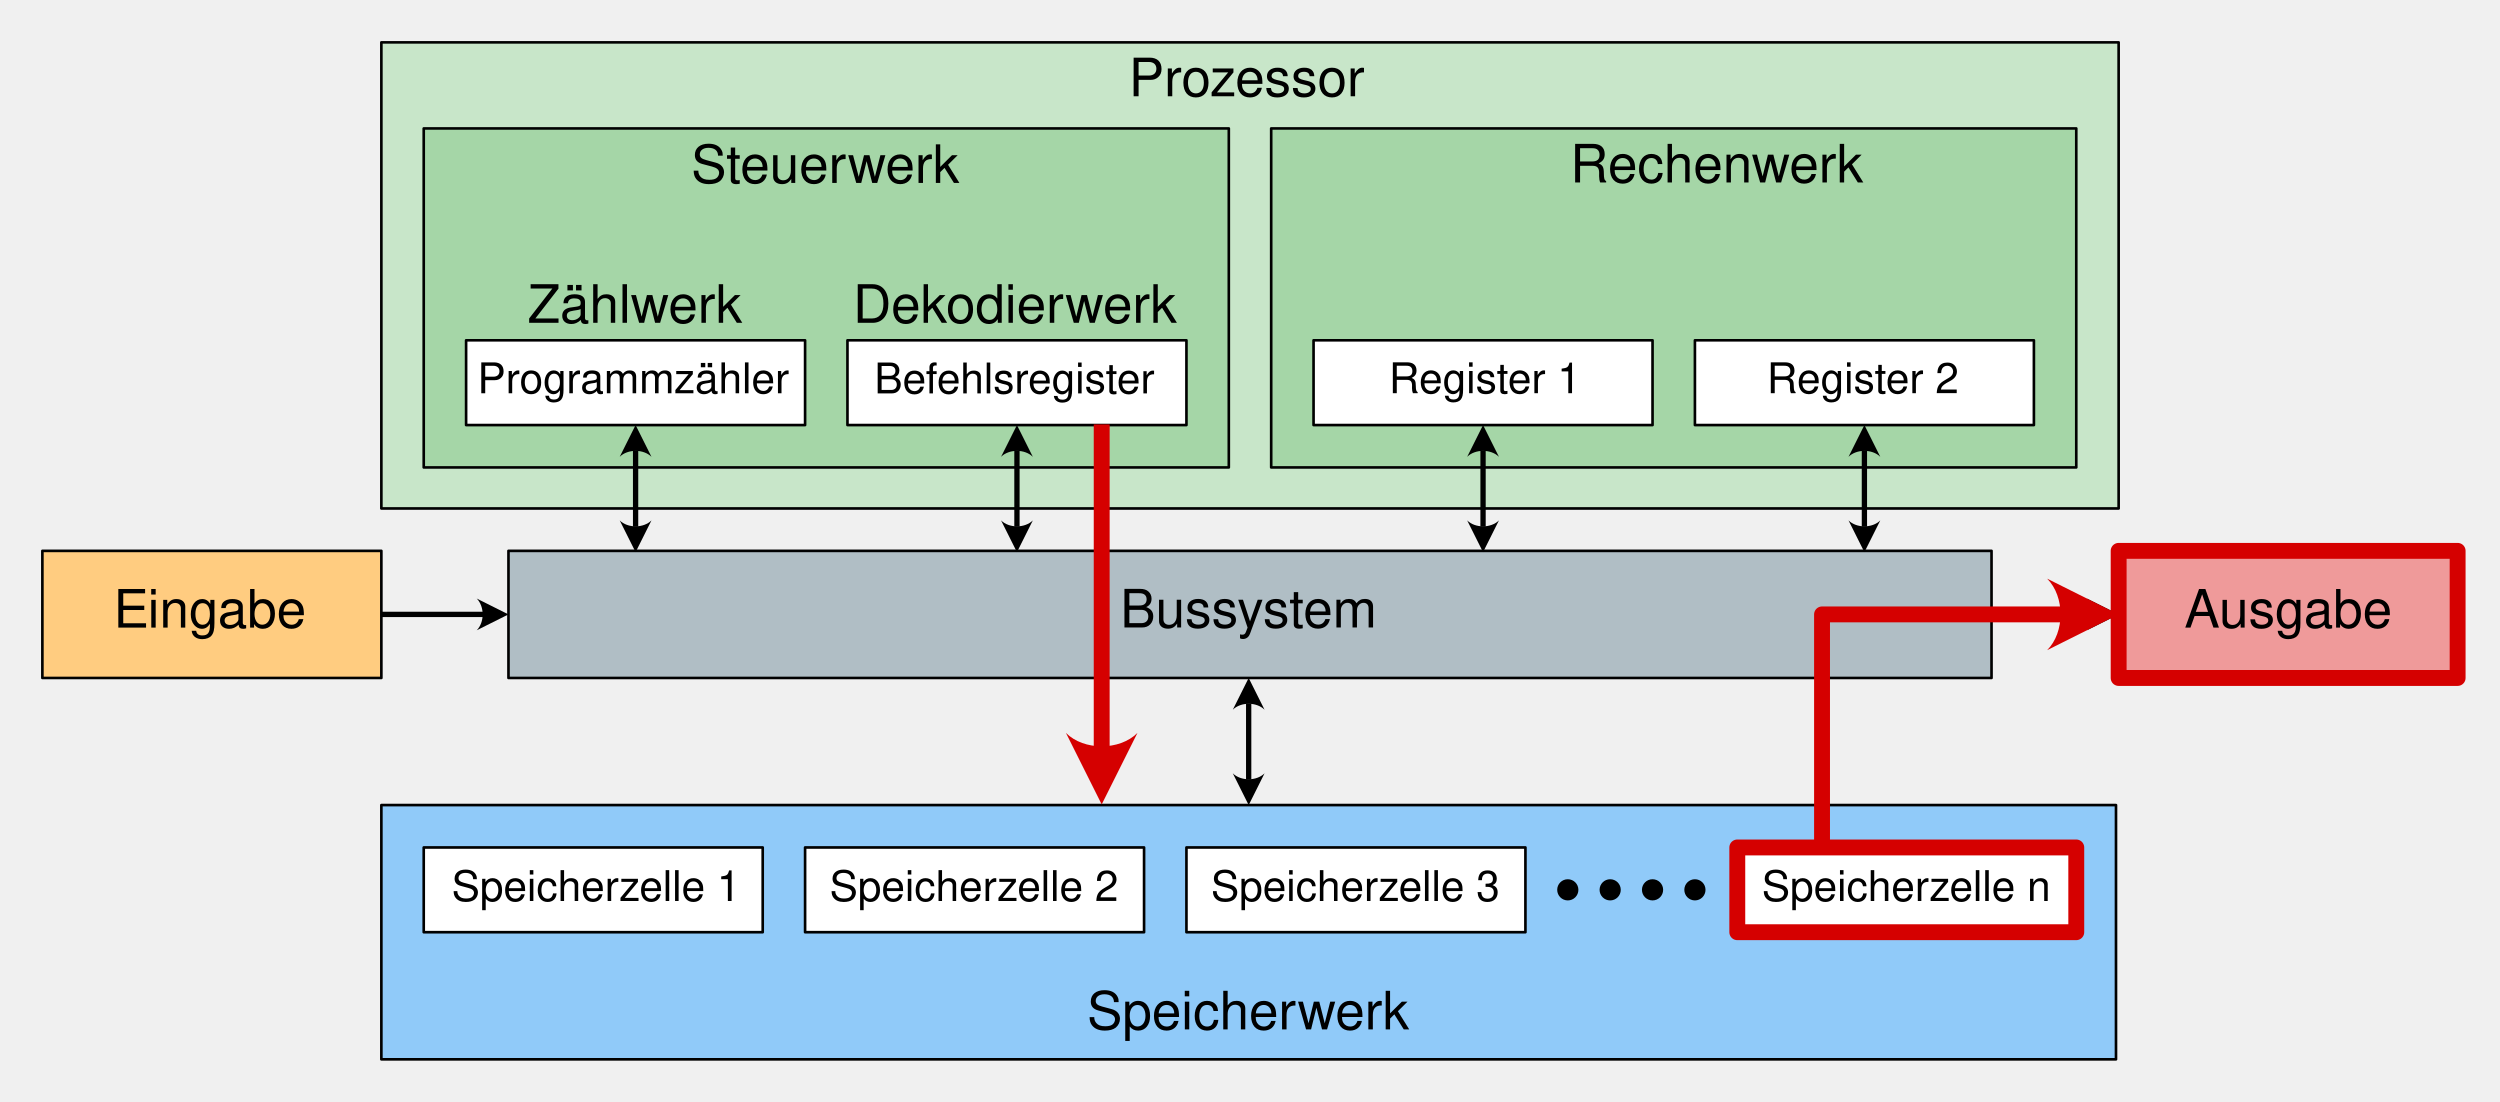
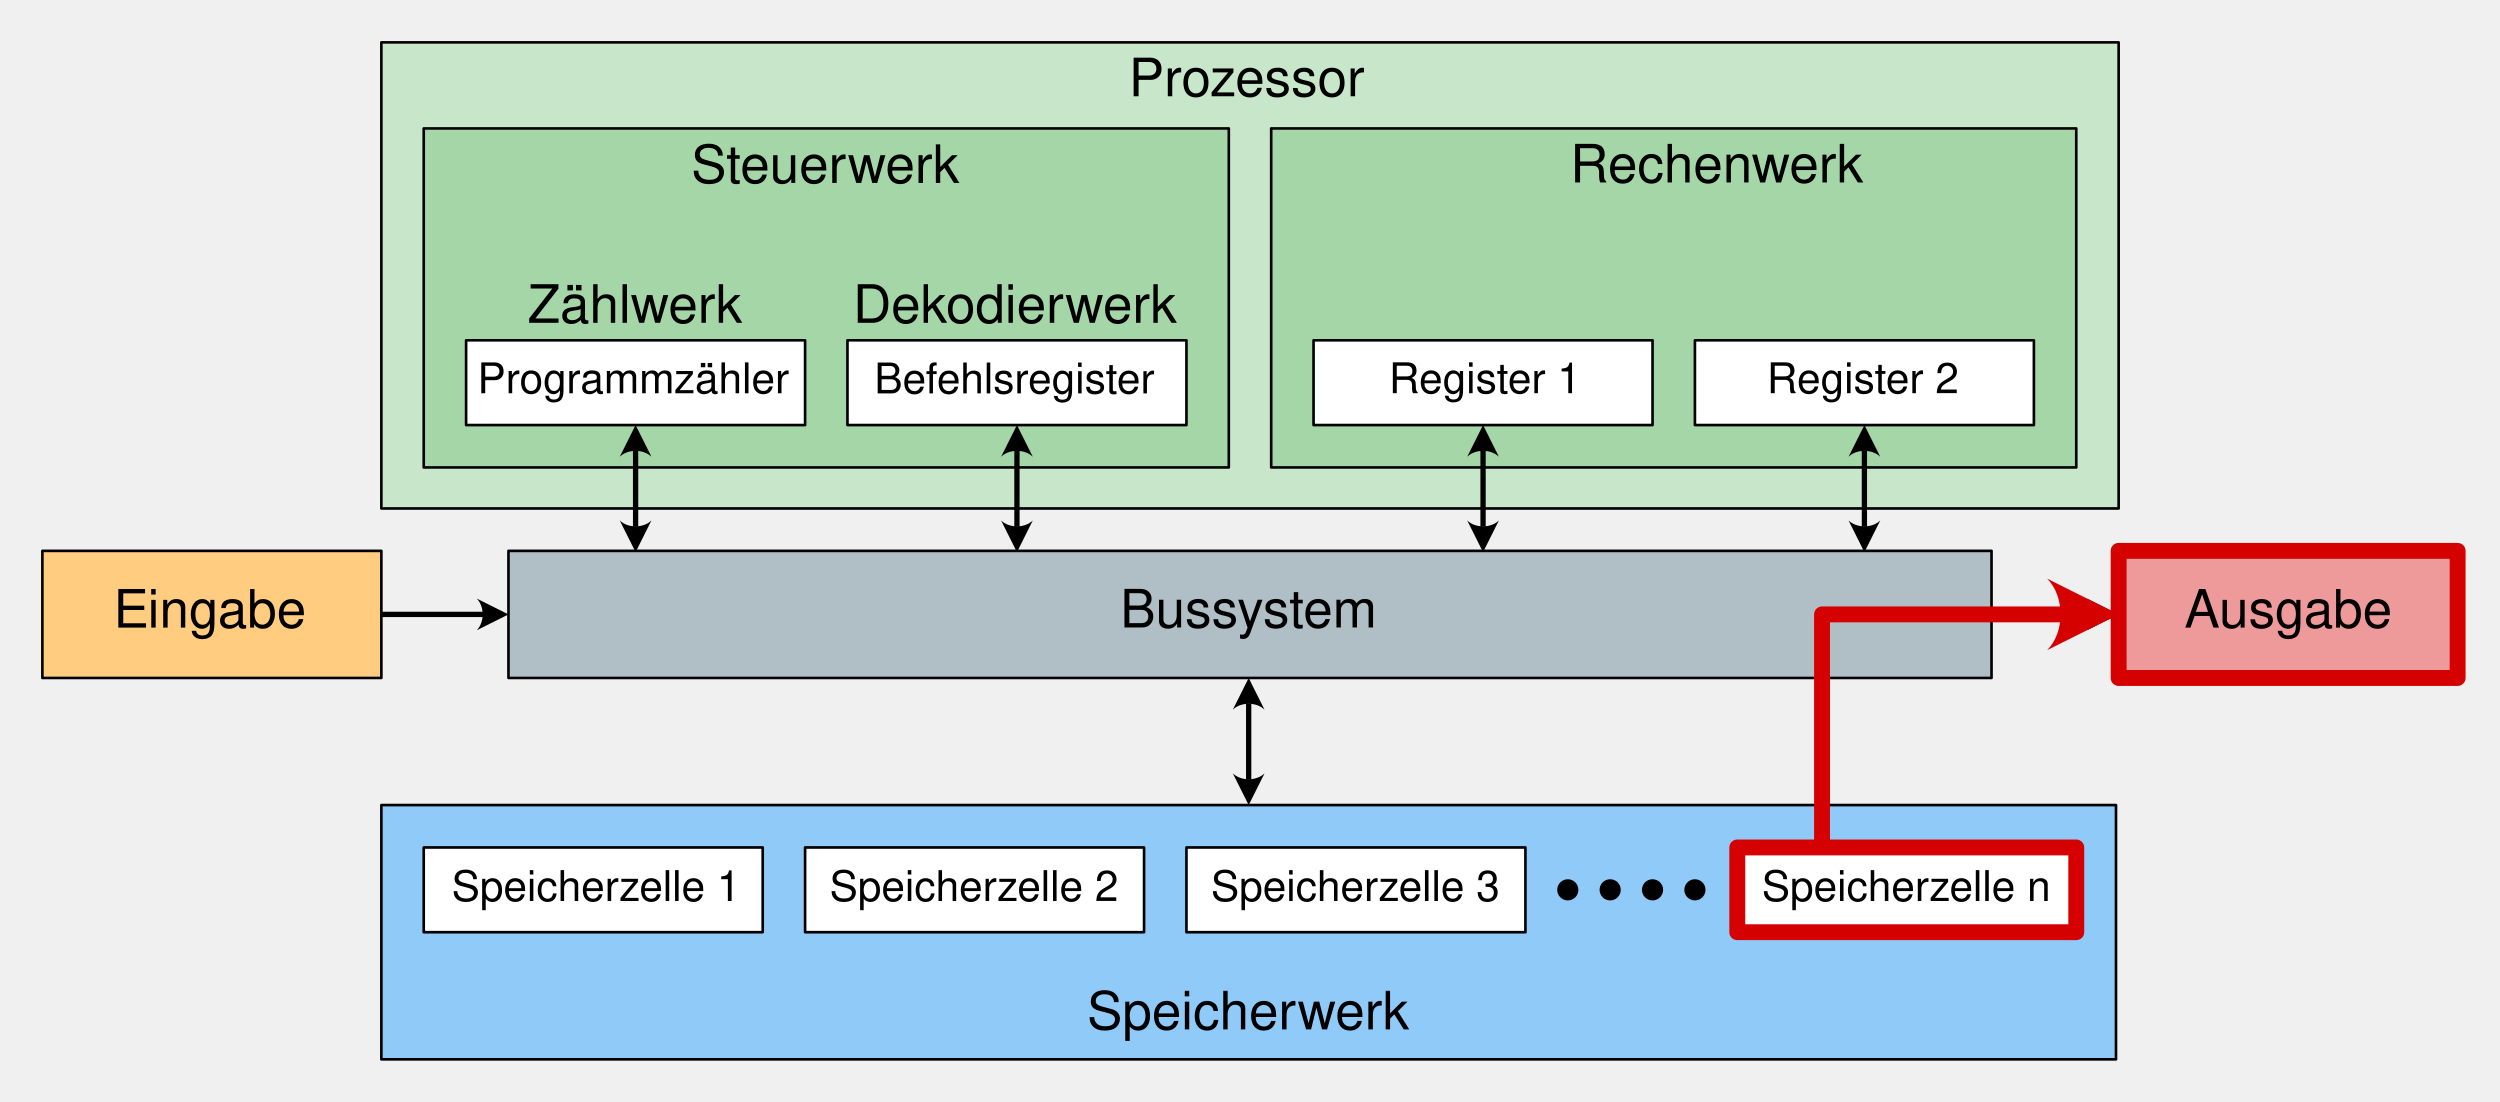
<svg xmlns="http://www.w3.org/2000/svg" width="944px" height="416px" version="1.1" xml:space="preserve" style="fill-rule:evenodd;clip-rule:evenodd;stroke-linecap:round;stroke-linejoin:round;stroke-miterlimit:1.5;">
  <g id="Ausgabe">
    <rect x="800" y="208" width="128" height="48" style="fill:rgb(239,154,154);stroke:black;stroke-width:1px;" />
    <text x="824.811px" y="236.985px" style="font-family:'Helvetica';font-size:20px;">Ausgabe</text>
  </g>
  <g id="Speicherwerk">
    <rect x="144" y="304" width="655" height="96" style="fill:rgb(144,202,249);stroke:black;stroke-width:1px;" />
    <text x="410.475px" y="388.707px" style="font-family:'Helvetica';font-size:20px;">Speicherwerk</text>
    <g id="Speicherzelle-n">
      <rect x="656" y="320" width="128" height="32" style="fill:white;stroke:black;stroke-width:1px;" />
      <text x="665.246px" y="340.215px" style="font-family:'Helvetica';font-size:16px;">Speicherzelle n</text>
    </g>
    <circle cx="592" cy="336" r="4" />
    <circle cx="608" cy="336" r="4" />
    <circle cx="624" cy="336" r="4" />
    <circle cx="640" cy="336" r="4" />
    <g id="Speicherzelle-3">
      <rect x="448" y="320" width="128" height="32" style="fill:white;stroke:black;stroke-width:1px;" />
      <text x="457.246px" y="340.215px" style="font-family:'Helvetica';font-size:16px;">Speicherzelle 3</text>
    </g>
    <g id="Speicherzelle-2">
      <rect x="304" y="320" width="128" height="32" style="fill:white;stroke:black;stroke-width:1px;" />
      <text x="313.246px" y="340.215px" style="font-family:'Helvetica';font-size:16px;">Speicherzelle 2</text>
    </g>
    <g id="Speicherzelle-1">
      <rect x="160" y="320" width="128" height="32" style="fill:white;stroke:black;stroke-width:1px;" />
      <text x="170.531px" y="340.215px" style="font-family:'Helvetica';font-size:16px;">Speicherzelle 1</text>
    </g>
  </g>
  <g id="Prozessor">
    <rect x="144" y="16" width="656" height="176" style="fill:rgb(200,230,201);stroke:black;stroke-width:1px;" />
    <text x="426.248px" y="36.346px" style="font-family:'Helvetica';font-size:20px;">Prozessor</text>
    <g id="Rechenwerk">
      <rect x="480" y="48.5" width="304" height="128" style="fill:rgb(165,214,167);stroke:black;stroke-width:1px;" />
      <text x="592.916px" y="68.895px" style="font-family:'Helvetica';font-size:20px;">Rechenwerk</text>
      <g id="Register-2">
        <rect x="640" y="128.5" width="128" height="32" style="fill:white;stroke:black;stroke-width:1px;" />
        <text x="667.168px" y="148.469px" style="font-family:'Helvetica';font-size:16px;">Register 2</text>
      </g>
      <g id="Register-1">
        <rect x="496" y="128.5" width="128" height="32" style="fill:white;stroke:black;stroke-width:1px;" />
        <text x="524.453px" y="148.469px" style="font-family:'Helvetica';font-size:16px;">Register 1</text>
      </g>
    </g>
    <g id="Steuerwerk">
      <rect x="160" y="48.5" width="304" height="128" style="fill:rgb(165,214,167);stroke:black;stroke-width:1px;" />
      <text x="260.98px" y="69.08px" style="font-family:'Helvetica';font-size:20px;">Steuerwerk</text>
      <g id="Befehlsregister">
        <rect x="320" y="128.5" width="128" height="32" style="fill:white;stroke:black;stroke-width:1px;" />
        <text x="330.145px" y="148.551px" style="font-family:'Helvetica';font-size:16px;">Befehlsregister</text>
      </g>
      <text x="322.101px" y="121.895px" style="font-family:'Helvetica';font-size:20px;">Dekodierwerk</text>
      <g id="Programmzähler">
        <rect x="176" y="128.5" width="128" height="32" style="fill:white;stroke:black;stroke-width:1px;" />
        <text x="180.281px" y="148.488px" style="font-family:'Helvetica';font-size:16px;">Programmzähler</text>
      </g>
      <text x="199.243px" y="121.895px" style="font-family:'Helvetica';font-size:20px;">Zählwerk</text>
    </g>
  </g>
  <g id="Systembus">
    <rect x="192" y="208" width="560" height="48" style="fill:rgb(176,190,197);stroke:black;stroke-width:1px;" />
    <text x="423.011px" y="236.937px" style="font-family:'Helvetica';font-size:20px;">Bussystem</text>
  </g>
  <g id="Eingabe">
    <rect x="16" y="208" width="128" height="48" style="fill:rgb(255,204,128);stroke:black;stroke-width:1px;" />
    <text x="42.881px" y="236.985px" style="font-family:'Helvetica';font-size:20px;">Eingabe</text>
  </g>
  <path d="M180,226L192,232L180,238C183,235 183,229 180,226Z" />
  <path d="M144,232L182.4,232" style="fill:none;stroke:black;stroke-width:2px;stroke-linecap:butt;" />
  <path d="M234,196.5L240,208.5L246,196.5C243,199.5 237,199.5 234,196.5Z" />
  <path d="M234,172.5L240,160.5L246,172.5C243,169.5 237,169.5 234,172.5Z" />
  <path d="M240,198.9L240,170.1" style="fill:none;stroke:black;stroke-width:2px;stroke-linecap:butt;" />
  <path d="M788,226L800,232L788,238C791,235 791,229 788,226Z" />
  <path d="M752,232L790.4,232" style="fill:none;stroke:black;stroke-width:2px;stroke-linecap:butt;" />
  <path d="M566,172.5L560,160.5L554,172.5C557,169.5 563,169.5 566,172.5Z" />
  <path d="M566,196.5L560,208.5L554,196.5C557,199.5 563,199.5 566,196.5Z" />
  <path d="M560,170.1L560,198.9" style="fill:none;stroke:black;stroke-width:2px;stroke-linecap:butt;" />
  <path d="M710,172.5L704,160.5L698,172.5C701,169.5 707,169.5 710,172.5Z" />
  <path d="M710,196.5L704,208.5L698,196.5C701,199.5 707,199.5 710,196.5Z" />
  <path d="M704,170.1L704,198.9" style="fill:none;stroke:black;stroke-width:2px;stroke-linecap:butt;" />
  <path d="M390,172.5L384,160.5L378,172.5C381,169.5 387,169.5 390,172.5Z" />
  <path d="M390,196.5L384,208.5L378,196.5C381,199.5 387,199.5 390,196.5Z" />
  <path d="M384,170.1L384,198.9" style="fill:none;stroke:black;stroke-width:2px;stroke-linecap:butt;" />
  <path d="M477.5,268L471.5,256L465.5,268C468.5,265 474.5,265 477.5,268Z" />
  <path d="M477.5,292L471.5,304L465.5,292C468.5,295 474.5,295 477.5,292Z" />
  <path d="M471.5,265.6L471.5,294.4" style="fill:none;stroke:black;stroke-width:2px;stroke-linecap:butt;" />
  <g id="Output">
    <rect x="800" y="208" width="128" height="48" style="fill:none;stroke:rgb(213,0,0);stroke-width:6px;stroke-linecap:butt;" />
    <rect x="656" y="320" width="128" height="32" style="fill:none;stroke:rgb(213,0,0);stroke-width:6px;stroke-linecap:butt;" />
    <path d="M773,218.5L800,232L773,245.5C779.75,238.75 779.75,225.25 773,218.5Z" style="fill:rgb(213,0,0);" />
    <path d="M688,320L688,232L778.4,232" style="fill:none;stroke:rgb(213,0,0);stroke-width:6px;stroke-linecap:butt;" />
-     <path d="M429.5,276.75L416,303.75L402.5,276.75C409.25,283.5 422.75,283.5 429.5,276.75Z" style="fill:rgb(213,0,0);" />
-     <path d="M416,160.25L416,282.15" style="fill:none;stroke:rgb(213,0,0);stroke-width:6px;stroke-linecap:butt;" />
  </g>
</svg>
